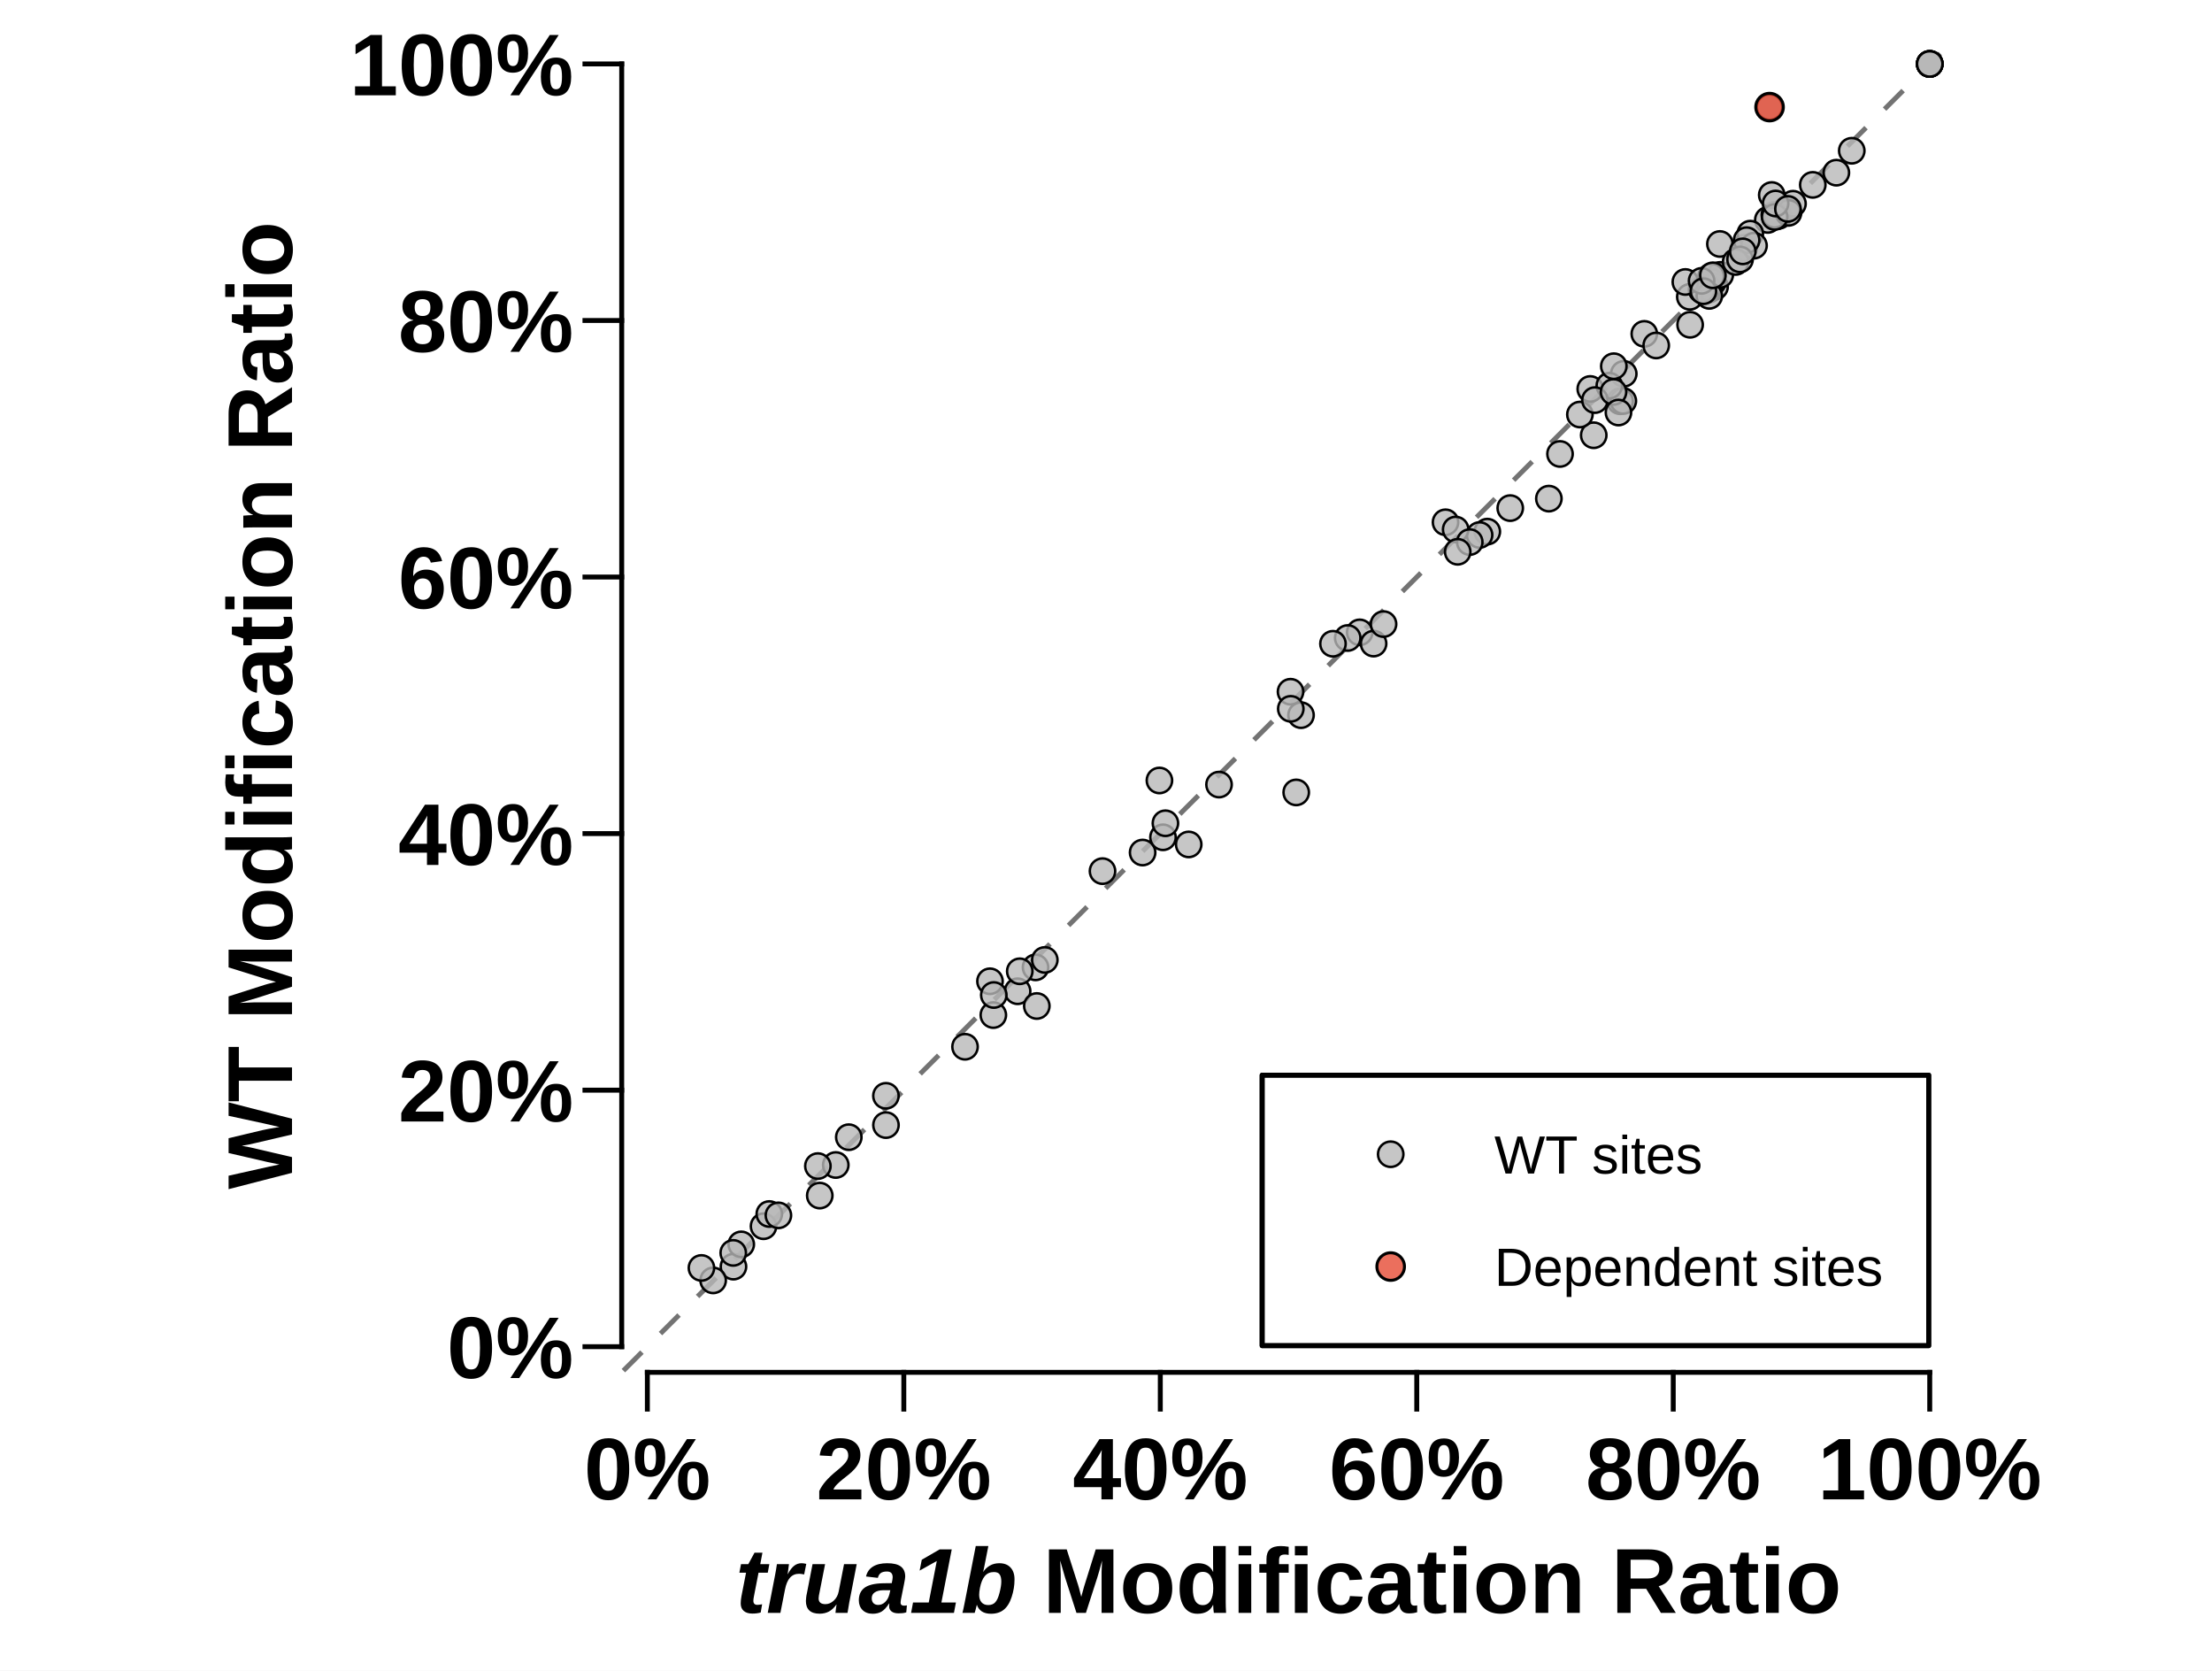
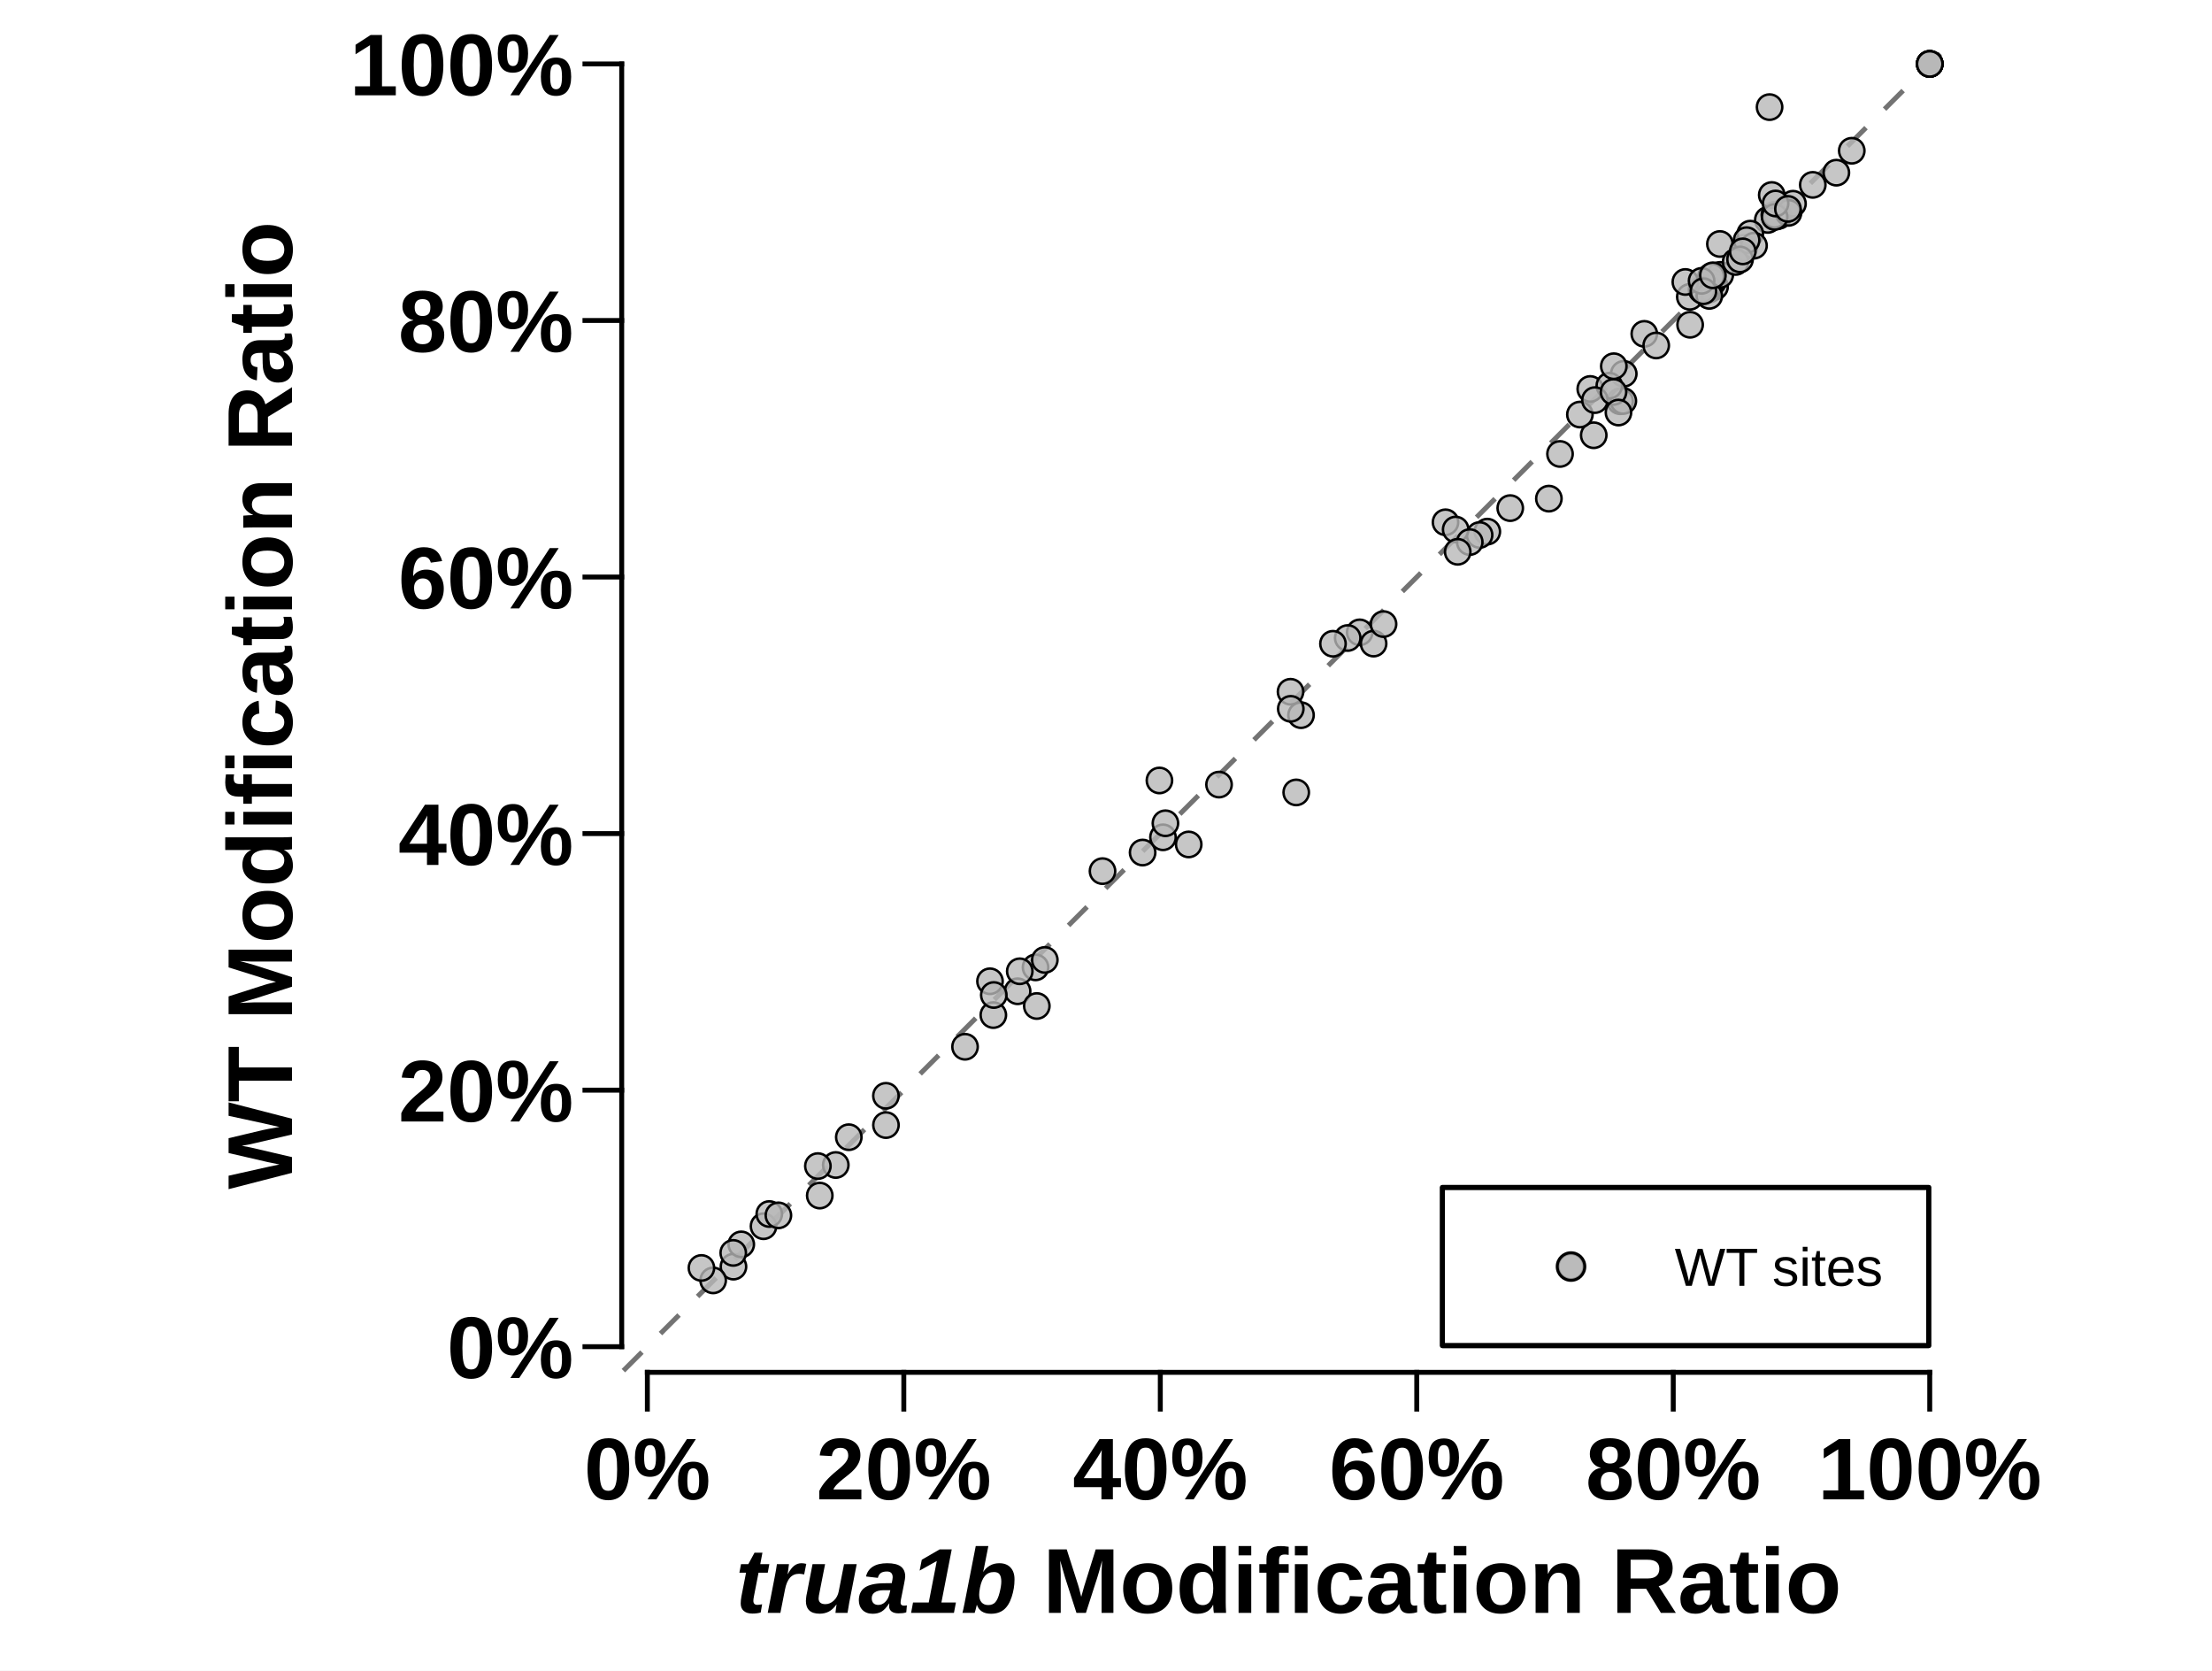
<svg xmlns="http://www.w3.org/2000/svg" width="576.00pt" height="434.88pt" viewBox="0 0 576.00 434.88">
  <g class="svglite">
    <defs>
      <style type="text/css">
    .svglite line, .svglite polyline, .svglite polygon, .svglite path, .svglite rect, .svglite circle {
      fill: none;
      stroke: #000000;
      stroke-linecap: round;
      stroke-linejoin: round;
      stroke-miterlimit: 10.00;
    }
    .svglite text {
      white-space: pre;
    }
    .svglite g.glyphgroup path {
      fill: inherit;
      stroke: none;
    }
  </style>
    </defs>
    <rect width="100%" height="100%" style="stroke: none; fill: #FFFFFF;" />
    <defs>
      <clipPath id="cpMC4wMHw1NzYuMDB8MC4wMHw0MzQuODg=">
        <rect x="0.00" y="0.00" width="576.00" height="434.88" />
      </clipPath>
    </defs>
    <g clip-path="url(#cpMC4wMHw1NzYuMDB8MC4wMHw0MzQuODg=)">
</g>
    <defs>
      <clipPath id="cpNDYuOTB8NTI5LjEwfDAuMDB8NDM0Ljg4">
        <rect x="46.90" y="0.00" width="482.20" height="434.88" />
      </clipPath>
    </defs>
    <g clip-path="url(#cpNDYuOTB8NTI5LjEwfDAuMDB8NDM0Ljg4)">
      <rect x="46.90" y="-0" width="482.20" height="434.88" style="stroke-width: 3.66; stroke: none; fill: #FFFFFF;" />
    </g>
    <g clip-path="url(#cpMC4wMHw1NzYuMDB8MC4wMHw0MzQuODg=)">
</g>
    <defs>
      <clipPath id="cpMTYxLjg5fDUwOS4xN3w5Ljk2fDM1Ny4yNQ==">
        <rect x="161.89" y="9.96" width="347.29" height="347.29" />
      </clipPath>
    </defs>
    <g clip-path="url(#cpMTYxLjg5fDUwOS4xN3w5Ljk2fDM1Ny4yNQ==)">
      <rect x="161.89" y="9.96" width="347.29" height="347.29" style="stroke-width: 3.66; stroke: none;" />
      <line x1="-185.40" y1="704.54" x2="856.46" y2="-337.32" style="stroke-width: 1.28; stroke: #737373; stroke-dasharray: 6.83,6.83; stroke-linecap: butt;" />
      <circle cx="257.79" cy="255.44" r="3.31" style="stroke-width: 0.64; fill: #B8B8B8; fill-opacity: 0.80;" />
      <circle cx="446.60" cy="74.63" r="3.31" style="stroke-width: 0.64; fill: #B8B8B8; fill-opacity: 0.80;" />
      <circle cx="478.18" cy="44.95" r="3.31" style="stroke-width: 0.64; fill: #B8B8B8; fill-opacity: 0.80;" />
      <circle cx="258.66" cy="264.24" r="3.31" style="stroke-width: 0.64; fill: #B8B8B8; fill-opacity: 0.80;" />
      <circle cx="190.99" cy="329.73" r="3.31" style="stroke-width: 0.64; fill: #B8B8B8; fill-opacity: 0.80;" />
      <circle cx="387.29" cy="138.39" r="3.31" style="stroke-width: 0.64; fill: #B8B8B8; fill-opacity: 0.80;" />
      <circle cx="301.91" cy="203.17" r="3.31" style="stroke-width: 0.64; fill: #B8B8B8; fill-opacity: 0.80;" />
      <circle cx="337.53" cy="206.28" r="3.31" style="stroke-width: 0.64; fill: #B8B8B8; fill-opacity: 0.80;" />
      <circle cx="230.69" cy="285.26" r="3.31" style="stroke-width: 0.64; fill: #B8B8B8; fill-opacity: 0.80;" />
      <circle cx="269.65" cy="251.82" r="3.31" style="stroke-width: 0.64; fill: #B8B8B8; fill-opacity: 0.80;" />
      <circle cx="460.33" cy="57.25" r="3.31" style="stroke-width: 0.64; fill: #B8B8B8; fill-opacity: 0.80;" />
      <circle cx="445.99" cy="73.47" r="3.31" style="stroke-width: 0.64; fill: #B8B8B8; fill-opacity: 0.80;" />
      <circle cx="445.02" cy="75.36" r="3.31" style="stroke-width: 0.64; fill: #B8B8B8; fill-opacity: 0.80;" />
      <circle cx="297.53" cy="221.93" r="3.31" style="stroke-width: 0.64; fill: #B8B8B8; fill-opacity: 0.80;" />
      <circle cx="385.28" cy="139.27" r="3.31" style="stroke-width: 0.64; fill: #B8B8B8; fill-opacity: 0.80;" />
      <circle cx="502.50" cy="16.64" r="3.31" style="stroke-width: 0.64; fill: #B8B8B8; fill-opacity: 0.80;" />
      <circle cx="302.84" cy="217.96" r="3.31" style="stroke-width: 0.64; fill: #B8B8B8; fill-opacity: 0.80;" />
      <circle cx="354.06" cy="164.61" r="3.31" style="stroke-width: 0.64; fill: #B8B8B8; fill-opacity: 0.80;" />
      <circle cx="193.02" cy="323.93" r="3.31" style="stroke-width: 0.64; fill: #B8B8B8; fill-opacity: 0.80;" />
      <circle cx="272.06" cy="249.89" r="3.31" style="stroke-width: 0.64; fill: #B8B8B8; fill-opacity: 0.80;" />
      <circle cx="465.14" cy="54.45" r="3.31" style="stroke-width: 0.64; fill: #B8B8B8; fill-opacity: 0.80;" />
      <circle cx="482.19" cy="39.24" r="3.31" style="stroke-width: 0.64; fill: #B8B8B8; fill-opacity: 0.80;" />
      <circle cx="444.64" cy="74.87" r="3.31" style="stroke-width: 0.64; fill: #B8B8B8; fill-opacity: 0.80;" />
      <circle cx="440.02" cy="77.27" r="3.31" style="stroke-width: 0.64; fill: #B8B8B8; fill-opacity: 0.80;" />
      <circle cx="422.82" cy="97.31" r="3.31" style="stroke-width: 0.64; fill: #B8B8B8; fill-opacity: 0.80;" />
      <circle cx="251.29" cy="272.49" r="3.31" style="stroke-width: 0.64; fill: #B8B8B8; fill-opacity: 0.80;" />
      <circle cx="376.41" cy="135.96" r="3.31" style="stroke-width: 0.64; fill: #B8B8B8; fill-opacity: 0.80;" />
      <circle cx="379.05" cy="137.84" r="3.31" style="stroke-width: 0.64; fill: #B8B8B8; fill-opacity: 0.80;" />
      <circle cx="264.98" cy="258.04" r="3.31" style="stroke-width: 0.64; fill: #B8B8B8; fill-opacity: 0.80;" />
      <circle cx="415.00" cy="113.30" r="3.31" style="stroke-width: 0.64; fill: #B8B8B8; fill-opacity: 0.80;" />
      <circle cx="303.47" cy="214.31" r="3.31" style="stroke-width: 0.64; fill: #B8B8B8; fill-opacity: 0.80;" />
      <circle cx="403.32" cy="129.80" r="3.31" style="stroke-width: 0.64; fill: #B8B8B8; fill-opacity: 0.80;" />
      <circle cx="198.82" cy="319.21" r="3.31" style="stroke-width: 0.64; fill: #B8B8B8; fill-opacity: 0.80;" />
      <circle cx="357.68" cy="167.54" r="3.31" style="stroke-width: 0.64; fill: #B8B8B8; fill-opacity: 0.80;" />
      <circle cx="421.88" cy="104.45" r="3.31" style="stroke-width: 0.64; fill: #B8B8B8; fill-opacity: 0.80;" />
      <circle cx="217.63" cy="303.27" r="3.31" style="stroke-width: 0.64; fill: #B8B8B8; fill-opacity: 0.80;" />
      <circle cx="338.78" cy="186.17" r="3.31" style="stroke-width: 0.64; fill: #B8B8B8; fill-opacity: 0.80;" />
      <circle cx="447.95" cy="71.55" r="3.31" style="stroke-width: 0.64; fill: #B8B8B8; fill-opacity: 0.80;" />
      <circle cx="414.10" cy="101.25" r="3.31" style="stroke-width: 0.64; fill: #B8B8B8; fill-opacity: 0.80;" />
      <circle cx="463.15" cy="56.19" r="3.31" style="stroke-width: 0.64; fill: #B8B8B8; fill-opacity: 0.80;" />
      <circle cx="411.40" cy="107.91" r="3.31" style="stroke-width: 0.64; fill: #B8B8B8; fill-opacity: 0.80;" />
      <circle cx="502.50" cy="16.64" r="3.31" style="stroke-width: 0.64; fill: #B8B8B8; fill-opacity: 0.80;" />
      <circle cx="462.71" cy="56.28" r="3.31" style="stroke-width: 0.64; fill: #B8B8B8; fill-opacity: 0.80;" />
      <circle cx="185.70" cy="333.31" r="3.31" style="stroke-width: 0.64; fill: #B8B8B8; fill-opacity: 0.80;" />
      <circle cx="445.59" cy="71.93" r="3.31" style="stroke-width: 0.64; fill: #B8B8B8; fill-opacity: 0.80;" />
      <circle cx="454.15" cy="64.52" r="3.31" style="stroke-width: 0.64; fill: #B8B8B8; fill-opacity: 0.80;" />
      <circle cx="200.32" cy="316.03" r="3.31" style="stroke-width: 0.64; fill: #B8B8B8; fill-opacity: 0.80;" />
      <circle cx="382.72" cy="141.11" r="3.31" style="stroke-width: 0.64; fill: #B8B8B8; fill-opacity: 0.80;" />
      <circle cx="443.09" cy="75.45" r="3.31" style="stroke-width: 0.64; fill: #B8B8B8; fill-opacity: 0.80;" />
      <circle cx="455.77" cy="60.82" r="3.31" style="stroke-width: 0.64; fill: #B8B8B8; fill-opacity: 0.80;" />
      <circle cx="287.09" cy="226.77" r="3.31" style="stroke-width: 0.64; fill: #B8B8B8; fill-opacity: 0.80;" />
      <circle cx="438.86" cy="73.40" r="3.31" style="stroke-width: 0.64; fill: #B8B8B8; fill-opacity: 0.80;" />
      <circle cx="350.94" cy="166.08" r="3.31" style="stroke-width: 0.64; fill: #B8B8B8; fill-opacity: 0.80;" />
+       <circle cx="460.79" cy="27.88" r="3.31" style="stroke-width: 0.64; fill: #B8B8B8; fill-opacity: 0.80;" />
      <circle cx="502.50" cy="16.64" r="3.31" style="stroke-width: 0.64; fill: #B8B8B8; fill-opacity: 0.80;" />
      <circle cx="269.98" cy="261.88" r="3.31" style="stroke-width: 0.64; fill: #B8B8B8; fill-opacity: 0.80;" />
      <circle cx="309.53" cy="219.82" r="3.31" style="stroke-width: 0.64; fill: #B8B8B8; fill-opacity: 0.80;" />
      <circle cx="466.89" cy="53.03" r="3.31" style="stroke-width: 0.64; fill: #B8B8B8; fill-opacity: 0.80;" />
      <circle cx="379.58" cy="143.64" r="3.31" style="stroke-width: 0.64; fill: #B8B8B8; fill-opacity: 0.80;" />
      <circle cx="422.71" cy="104.38" r="3.31" style="stroke-width: 0.64; fill: #B8B8B8; fill-opacity: 0.80;" />
      <circle cx="456.74" cy="63.95" r="3.31" style="stroke-width: 0.64; fill: #B8B8B8; fill-opacity: 0.80;" />
      <circle cx="258.78" cy="259.02" r="3.31" style="stroke-width: 0.64; fill: #B8B8B8; fill-opacity: 0.80;" />
      <circle cx="317.43" cy="204.24" r="3.31" style="stroke-width: 0.64; fill: #B8B8B8; fill-opacity: 0.80;" />
      <circle cx="440.10" cy="84.54" r="3.31" style="stroke-width: 0.64; fill: #B8B8B8; fill-opacity: 0.80;" />
      <circle cx="462.04" cy="55.93" r="3.31" style="stroke-width: 0.64; fill: #B8B8B8; fill-opacity: 0.80;" />
      <circle cx="265.54" cy="252.84" r="3.31" style="stroke-width: 0.64; fill: #B8B8B8; fill-opacity: 0.80;" />
      <circle cx="428.17" cy="86.91" r="3.31" style="stroke-width: 0.64; fill: #B8B8B8; fill-opacity: 0.80;" />
      <circle cx="202.69" cy="316.38" r="3.31" style="stroke-width: 0.64; fill: #B8B8B8; fill-opacity: 0.80;" />
      <circle cx="347.10" cy="167.58" r="3.31" style="stroke-width: 0.64; fill: #B8B8B8; fill-opacity: 0.80;" />
      <circle cx="472.04" cy="48.12" r="3.31" style="stroke-width: 0.64; fill: #B8B8B8; fill-opacity: 0.80;" />
      <circle cx="360.27" cy="162.46" r="3.31" style="stroke-width: 0.64; fill: #B8B8B8; fill-opacity: 0.80;" />
      <circle cx="454.82" cy="62.52" r="3.31" style="stroke-width: 0.64; fill: #B8B8B8; fill-opacity: 0.80;" />
      <circle cx="502.50" cy="16.64" r="3.31" style="stroke-width: 0.64; fill: #B8B8B8; fill-opacity: 0.80;" />
      <circle cx="393.26" cy="132.27" r="3.31" style="stroke-width: 0.64; fill: #B8B8B8; fill-opacity: 0.80;" />
      <circle cx="336.05" cy="180.07" r="3.31" style="stroke-width: 0.64; fill: #B8B8B8; fill-opacity: 0.80;" />
      <circle cx="465.72" cy="55.41" r="3.31" style="stroke-width: 0.64; fill: #B8B8B8; fill-opacity: 0.80;" />
      <circle cx="502.50" cy="16.64" r="3.31" style="stroke-width: 0.64; fill: #B8B8B8; fill-opacity: 0.80;" />
      <circle cx="445.10" cy="77.02" r="3.31" style="stroke-width: 0.64; fill: #B8B8B8; fill-opacity: 0.80;" />
      <circle cx="419.06" cy="100.40" r="3.31" style="stroke-width: 0.64; fill: #B8B8B8; fill-opacity: 0.80;" />
      <circle cx="415.31" cy="104.15" r="3.31" style="stroke-width: 0.64; fill: #B8B8B8; fill-opacity: 0.80;" />
      <circle cx="431.27" cy="89.93" r="3.31" style="stroke-width: 0.64; fill: #B8B8B8; fill-opacity: 0.80;" />
      <circle cx="406.22" cy="118.17" r="3.31" style="stroke-width: 0.64; fill: #B8B8B8; fill-opacity: 0.80;" />
      <circle cx="420.23" cy="95.33" r="3.31" style="stroke-width: 0.64; fill: #B8B8B8; fill-opacity: 0.80;" />
      <circle cx="420.16" cy="102.03" r="3.31" style="stroke-width: 0.64; fill: #B8B8B8; fill-opacity: 0.80;" />
      <circle cx="447.86" cy="63.51" r="3.31" style="stroke-width: 0.64; fill: #B8B8B8; fill-opacity: 0.80;" />
      <circle cx="451.95" cy="68.19" r="3.31" style="stroke-width: 0.64; fill: #B8B8B8; fill-opacity: 0.80;" />
      <circle cx="461.36" cy="50.76" r="3.31" style="stroke-width: 0.64; fill: #B8B8B8; fill-opacity: 0.80;" />
      <circle cx="443.09" cy="73.11" r="3.31" style="stroke-width: 0.64; fill: #B8B8B8; fill-opacity: 0.80;" />
      <circle cx="443.57" cy="75.81" r="3.31" style="stroke-width: 0.64; fill: #B8B8B8; fill-opacity: 0.80;" />
      <circle cx="462.11" cy="56.48" r="3.31" style="stroke-width: 0.64; fill: #B8B8B8; fill-opacity: 0.80;" />
      <circle cx="446.03" cy="71.66" r="3.31" style="stroke-width: 0.64; fill: #B8B8B8; fill-opacity: 0.80;" />
      <circle cx="213.46" cy="311.23" r="3.31" style="stroke-width: 0.64; fill: #B8B8B8; fill-opacity: 0.80;" />
      <circle cx="212.97" cy="303.55" r="3.31" style="stroke-width: 0.64; fill: #B8B8B8; fill-opacity: 0.80;" />
      <circle cx="221.02" cy="296.03" r="3.31" style="stroke-width: 0.64; fill: #B8B8B8; fill-opacity: 0.80;" />
      <circle cx="453.10" cy="67.53" r="3.31" style="stroke-width: 0.64; fill: #B8B8B8; fill-opacity: 0.80;" />
      <circle cx="190.93" cy="326.15" r="3.31" style="stroke-width: 0.64; fill: #B8B8B8; fill-opacity: 0.80;" />
      <circle cx="462.36" cy="52.97" r="3.31" style="stroke-width: 0.64; fill: #B8B8B8; fill-opacity: 0.80;" />
      <circle cx="230.70" cy="292.88" r="3.31" style="stroke-width: 0.64; fill: #B8B8B8; fill-opacity: 0.80;" />
      <circle cx="182.65" cy="330.07" r="3.31" style="stroke-width: 0.64; fill: #B8B8B8; fill-opacity: 0.80;" />
      <circle cx="421.44" cy="107.39" r="3.31" style="stroke-width: 0.64; fill: #B8B8B8; fill-opacity: 0.80;" />
      <circle cx="336.11" cy="184.52" r="3.31" style="stroke-width: 0.64; fill: #B8B8B8; fill-opacity: 0.80;" />
      <circle cx="465.57" cy="54.38" r="3.31" style="stroke-width: 0.64; fill: #B8B8B8; fill-opacity: 0.80;" />
      <circle cx="453.81" cy="65.43" r="3.31" style="stroke-width: 0.64; fill: #B8B8B8; fill-opacity: 0.80;" />
-       <circle cx="460.79" cy="27.88" r="3.31" style="stroke-width: 0.64; fill: #B8B8B8; fill-opacity: 0.80;" />
-       <circle cx="460.79" cy="27.88" r="3.59" style="stroke-width: 0.78; fill: #E64B35; fill-opacity: 0.80;" />
    </g>
    <g clip-path="url(#cpMC4wMHw1NzYuMDB8MC4wMHw0MzQuODg=)">
      <polyline points="161.89,350.57 161.89,16.64 " style="stroke-width: 1.28; stroke-linecap: square;" />
      <text x="149.33" y="358.73" text-anchor="end" style="font-size: 22.80px; font-weight: bold; font-family: &quot;Arial&quot;;">0%</text>
      <text x="149.33" y="291.95" text-anchor="end" style="font-size: 22.80px; font-weight: bold; font-family: &quot;Arial&quot;;">20%</text>
      <text x="149.33" y="225.16" text-anchor="end" style="font-size: 22.80px; font-weight: bold; font-family: &quot;Arial&quot;;">40%</text>
      <text x="149.33" y="158.37" text-anchor="end" style="font-size: 22.80px; font-weight: bold; font-family: &quot;Arial&quot;;">60%</text>
      <text x="149.33" y="91.59" text-anchor="end" style="font-size: 22.80px; font-weight: bold; font-family: &quot;Arial&quot;;">80%</text>
      <text x="149.33" y="24.80" text-anchor="end" style="font-size: 22.80px; font-weight: bold; font-family: &quot;Arial&quot;;">100%</text>
      <polyline points="152.32,350.57 161.89,350.57 " style="stroke-width: 1.28; stroke-linecap: square;" />
      <polyline points="152.32,283.79 161.89,283.79 " style="stroke-width: 1.28; stroke-linecap: square;" />
      <polyline points="152.32,217.00 161.89,217.00 " style="stroke-width: 1.28; stroke-linecap: square;" />
      <polyline points="152.32,150.21 161.89,150.21 " style="stroke-width: 1.28; stroke-linecap: square;" />
      <polyline points="152.32,83.43 161.89,83.43 " style="stroke-width: 1.28; stroke-linecap: square;" />
      <polyline points="152.32,16.64 161.89,16.64 " style="stroke-width: 1.28; stroke-linecap: square;" />
      <polyline points="168.57,357.25 502.50,357.25 " style="stroke-width: 1.28; stroke-linecap: square;" />
      <polyline points="168.57,366.81 168.57,357.25 " style="stroke-width: 1.28; stroke-linecap: square;" />
      <polyline points="235.35,366.81 235.35,357.25 " style="stroke-width: 1.28; stroke-linecap: square;" />
      <polyline points="302.14,366.81 302.14,357.25 " style="stroke-width: 1.28; stroke-linecap: square;" />
      <polyline points="368.92,366.81 368.92,357.25 " style="stroke-width: 1.28; stroke-linecap: square;" />
      <polyline points="435.71,366.81 435.71,357.25 " style="stroke-width: 1.28; stroke-linecap: square;" />
      <polyline points="502.50,366.81 502.50,357.25 " style="stroke-width: 1.28; stroke-linecap: square;" />
      <text x="168.57" y="390.32" text-anchor="middle" style="font-size: 22.80px; font-weight: bold; font-family: &quot;Arial&quot;;">0%</text>
      <text x="235.35" y="390.32" text-anchor="middle" style="font-size: 22.80px; font-weight: bold; font-family: &quot;Arial&quot;;">20%</text>
      <text x="302.14" y="390.32" text-anchor="middle" style="font-size: 22.80px; font-weight: bold; font-family: &quot;Arial&quot;;">40%</text>
      <text x="368.92" y="390.32" text-anchor="middle" style="font-size: 22.80px; font-weight: bold; font-family: &quot;Arial&quot;;">60%</text>
      <text x="435.71" y="390.32" text-anchor="middle" style="font-size: 22.80px; font-weight: bold; font-family: &quot;Arial&quot;;">80%</text>
      <text x="502.50" y="390.32" text-anchor="middle" style="font-size: 22.80px; font-weight: bold; font-family: &quot;Arial&quot;;">100%</text>
      <text x="191.52" y="419.86" style="font-size: 24.00px; font-weight: bold; font-style: italic; font-family: &quot;Arial&quot;;">trua1b</text>
      <text x="271.54" y="419.86" style="font-size: 24.00px; font-weight: bold; font-family: &quot;Arial&quot;;">Modification</text>
      <text x="419.54" y="419.86" style="font-size: 24.00px; font-weight: bold; font-family: &quot;Arial&quot;;">Ratio</text>
      <text transform="translate(76.04,183.61) rotate(-90)" text-anchor="middle" style="font-size: 24.00px; font-weight: bold; font-family: &quot;Arial&quot;;">WT Modification Ratio</text>
-       <rect x="328.66" y="279.88" width="173.57" height="70.43" style="stroke-width: 1.28;" />
-       <rect x="328.66" y="279.88" width="173.57" height="70.43" style="stroke-width: 1.28;" />
-       <rect x="340.61" y="291.83" width="43.04" height="17.28" style="stroke-width: 3.66; stroke: none; fill: #FFFFFF;" />
-       <circle cx="362.13" cy="300.47" r="3.31" style="stroke-width: 0.64; fill: #B8B8B8; fill-opacity: 0.80;" />
-       <rect x="340.61" y="321.07" width="43.04" height="17.28" style="stroke-width: 3.66; stroke: none; fill: #FFFFFF;" />
-       <circle cx="362.13" cy="329.71" r="3.59" style="stroke-width: 0.78; fill: #E64B35; fill-opacity: 0.80;" />
-       <text x="389.13" y="305.49" style="font-size: 14.00px; font-family: &quot;Arial&quot;;">WT sites</text>
-       <text x="389.13" y="334.72" style="font-size: 14.00px; font-family: &quot;Arial&quot;;">Dependent sites</text>
+       <rect x="375.61" y="309.11" width="126.62" height="41.19" style="stroke-width: 1.28;" />
+       <rect x="375.61" y="309.11" width="126.62" height="41.19" style="stroke-width: 1.28;" />
+       <rect x="387.57" y="321.07" width="43.04" height="17.28" style="stroke-width: 3.66; stroke: none; fill: #FFFFFF;" />
+       <circle cx="409.09" cy="329.71" r="3.31" style="stroke-width: 0.64; fill: #B8B8B8; fill-opacity: 0.80;" />
+       <circle cx="409.09" cy="329.71" r="3.59" style="stroke-width: 0.78; fill: #B8B8B8; fill-opacity: 0.80;" />
+       <text x="436.09" y="334.72" style="font-size: 14.00px; font-family: &quot;Arial&quot;;">WT sites</text>
    </g>
  </g>
</svg>
